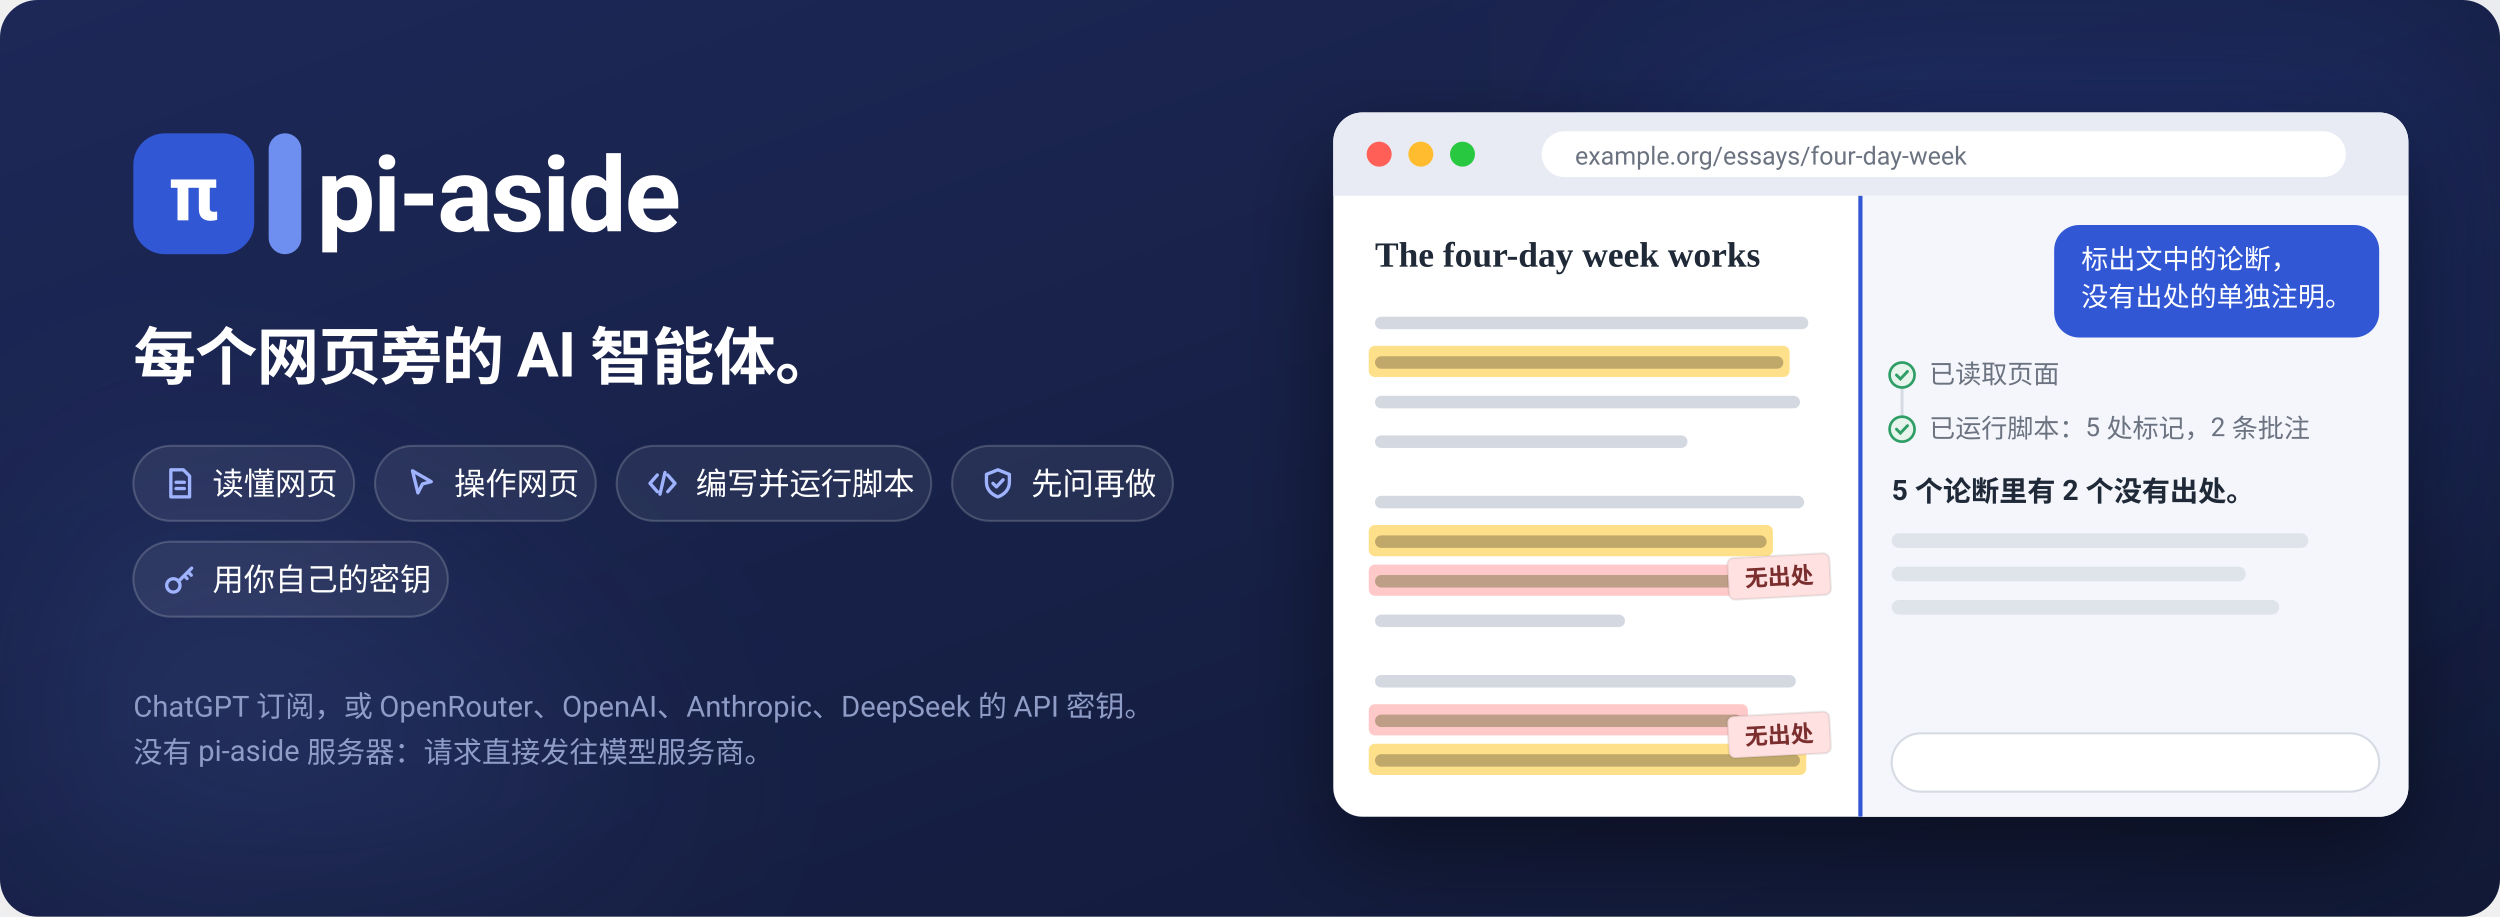
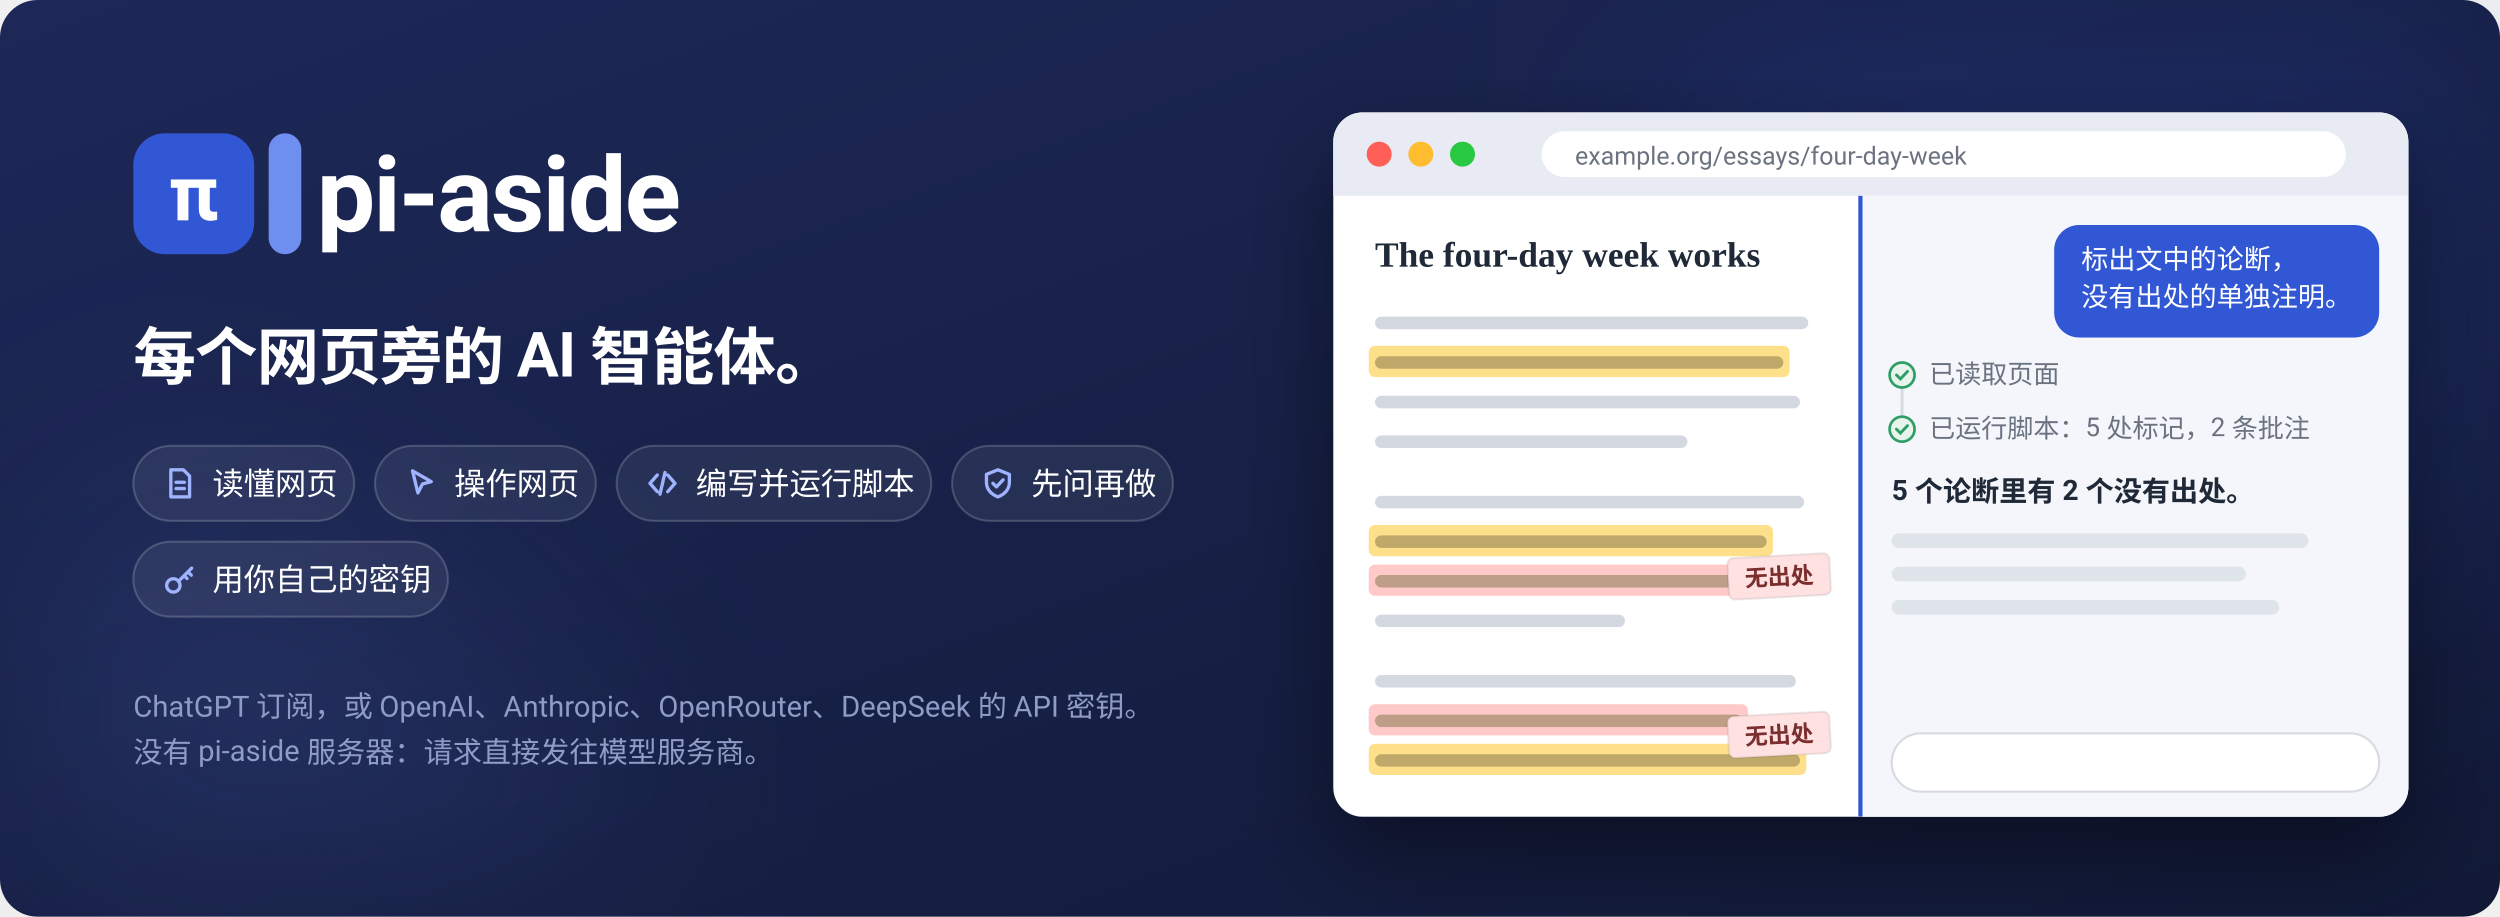
<svg xmlns="http://www.w3.org/2000/svg" width="1200" height="440" viewBox="0 0 1200 440" role="img" aria-label="pi-aside：每个网页旁的 AI 智能体。读懂网页、操作网页、编写并运行脚本、先问再做，用你自己的密钥。旁边是一篇文章，pi 直接在页面上标出了其中的论断，并注明两处没有出处。">
  <defs>
    <linearGradient id="bg" x1="0" y1="0" x2="1" y2="1">
      <stop offset="0" stop-color="#1d2858" />
      <stop offset="1" stop-color="#111936" />
    </linearGradient>
    <filter id="blur" x="-50%" y="-50%" width="200%" height="200%">
      <feGaussianBlur stdDeviation="60" />
    </filter>
    <filter id="shadow" x="-10%" y="-10%" width="120%" height="130%">
      <feDropShadow dx="0" dy="18" stdDeviation="22" flood-color="#000" flood-opacity="0.45" />
    </filter>
  </defs>
  <rect width="1200" height="440" rx="18" fill="url(#bg)" />
  <g font-family="ui-sans-serif, -apple-system, BlinkMacSystemFont, 'Segoe UI', Roboto, Helvetica, Arial, 'PingFang SC', 'Microsoft YaHei', 'Noto Sans CJK SC', sans-serif">
    <circle cx="1060" cy="30" r="260" fill="#3157d5" opacity="0.2" filter="url(#blur)" />
    <circle cx="80" cy="460" r="220" fill="#6f8ff0" opacity="0.12" filter="url(#blur)" />
    <rect x="64" y="64" width="58" height="58" rx="15.08" fill="#3157d5" />
    <text x="93" y="105.76" text-anchor="middle" font-size="37.12" font-weight="700" fill="#fff">π</text>
    <rect x="128.96" y="64" width="15.66" height="58" rx="7.83" fill="#6f8ff0" />
    <text x="152" y="111" font-size="50" font-weight="700" fill="#fff" letter-spacing="-1">pi-aside</text>
    <text x="64" y="182" font-size="30" font-weight="600" fill="#fff" letter-spacing="-0.4">每个网页旁的 AI 智能体。</text>
    <rect x="64" y="214" width="106" height="36" rx="18" fill="#ffffff" fill-opacity="0.07" stroke="#ffffff" stroke-opacity="0.18" />
    <path transform="translate(78 224)" d="M4 1.5h6l3 3v10H4z M6.5 7.5h4 M6.5 10.5h4" fill="none" stroke="#9fb3ff" stroke-width="1.6" stroke-linecap="round" stroke-linejoin="round" />
    <text x="102" y="237.5" font-size="15" fill="#fff">读懂网页</text>
    <rect x="180" y="214" width="106" height="36" rx="18" fill="#ffffff" fill-opacity="0.07" stroke="#ffffff" stroke-opacity="0.18" />
    <path transform="translate(194 224)" d="M4 2l9 5.2-4.2 1.1L6.6 12.6z" fill="none" stroke="#9fb3ff" stroke-width="1.6" stroke-linecap="round" stroke-linejoin="round" />
    <text x="218" y="237.5" font-size="15" fill="#fff">操作网页</text>
    <rect x="296" y="214" width="151" height="36" rx="18" fill="#ffffff" fill-opacity="0.07" stroke="#ffffff" stroke-opacity="0.18" />
    <path transform="translate(310 224)" d="M5.5 4 2 8l3.5 4 M10.5 4 14 8l-3.5 4 M9.2 2.8 6.8 13.2" fill="none" stroke="#9fb3ff" stroke-width="1.6" stroke-linecap="round" stroke-linejoin="round" />
    <text x="334" y="237.5" font-size="15" fill="#fff">编写并运行脚本</text>
    <rect x="457" y="214" width="106" height="36" rx="18" fill="#ffffff" fill-opacity="0.07" stroke="#ffffff" stroke-opacity="0.18" />
    <path transform="translate(471 224)" d="M8 1.5l5.5 2.2v3.8c0 3.4-2.3 5.8-5.5 7-3.2-1.2-5.5-3.6-5.5-7V3.7z M5.6 8l1.7 1.7 3.2-3.4" fill="none" stroke="#9fb3ff" stroke-width="1.6" stroke-linecap="round" stroke-linejoin="round" />
    <text x="495" y="237.5" font-size="15" fill="#fff">先问再做</text>
    <rect x="64" y="260" width="151" height="36" rx="18" fill="#ffffff" fill-opacity="0.07" stroke="#ffffff" stroke-opacity="0.18" />
    <path transform="translate(78 270)" d="M5.2 7.8a3.2 3.2 0 1 0 0.01 0z M7.6 9.1 14 2.7 M12.2 4.5l1.6 1.6 M10.4 6.3l1.4 1.4" fill="none" stroke="#9fb3ff" stroke-width="1.6" stroke-linecap="round" stroke-linejoin="round" />
    <text x="102" y="283.5" font-size="15" fill="#fff">用你自己的密钥</text>
-     <text x="64" y="344" font-size="14" fill="#8f9cc6">ChatGPT 订阅，或 OpenRouter、OpenAI、Anthropic、DeepSeek 的 API 密钥。</text>
+     <text x="64" y="344" font-size="14" fill="#8f9cc6">ChatGPT 订阅，或 OpenAI、Anthropic、OpenRouter、DeepSeek 的 API 密钥。</text>
    <text x="64" y="366" font-size="14" fill="#8f9cc6">没有 pi-aside 服务器：请求直接发往模型服务商。</text>
    <rect x="640" y="54" width="516" height="338" rx="14" fill="#fff" filter="url(#shadow)" />
    <path d="M640 68 a14 14 0 0 1 14 -14 H1142 a14 14 0 0 1 14 14 V94 H640 Z" fill="#e8ebf3" />
    <circle cx="662" cy="74" r="6" fill="#ff5f57" />
    <circle cx="682" cy="74" r="6" fill="#febc2e" />
    <circle cx="702" cy="74" r="6" fill="#28c840" />
    <rect x="740" y="63" width="386" height="22" rx="11" fill="#fff" />
    <text x="756" y="79" font-size="12" fill="#6b7280">example.org/essays/four-day-week</text>
    <path d="M892 94 H1156 V378 a14 14 0 0 1 -14 14 H892 Z" fill="#f4f6fb" />
    <rect x="892" y="94" width="2" height="298" fill="#3157d5" />
    <text x="660" y="128" font-size="17" font-weight="700" fill="#1f2937" font-family="Georgia, 'Times New Roman', serif">The four-day week works</text>
    <rect x="660" y="152" width="208" height="6" rx="3" fill="#d3d8e1" opacity="1" />
    <rect x="657" y="166" width="202" height="15" rx="3" fill="#ffe08a" />
    <rect x="660" y="171" width="196" height="6" rx="3" fill="#8a7a50" opacity="0.55" />
    <rect x="660" y="190" width="204" height="6" rx="3" fill="#d3d8e1" opacity="1" />
    <rect x="660" y="209" width="150" height="6" rx="3" fill="#d3d8e1" opacity="1" />
    <rect x="660" y="238" width="206" height="6" rx="3" fill="#d3d8e1" opacity="1" />
    <rect x="657" y="252" width="194" height="15" rx="3" fill="#ffe08a" />
    <rect x="660" y="257" width="188" height="6" rx="3" fill="#8a7a50" opacity="0.55" />
    <rect x="657" y="271" width="204" height="15" rx="3" fill="#ffc9c9" />
    <rect x="660" y="276" width="198" height="6" rx="3" fill="#8a7a50" opacity="0.55" />
    <rect x="660" y="295" width="120" height="6" rx="3" fill="#d3d8e1" opacity="1" />
    <rect x="660" y="324" width="202" height="6" rx="3" fill="#d3d8e1" opacity="1" />
    <rect x="657" y="338" width="182" height="15" rx="3" fill="#ffc9c9" />
    <rect x="660" y="343" width="176" height="6" rx="3" fill="#8a7a50" opacity="0.55" />
    <rect x="657" y="357" width="210" height="15" rx="3" fill="#ffe08a" />
    <rect x="660" y="362" width="204" height="6" rx="3" fill="#8a7a50" opacity="0.55" />
    <g transform="rotate(-3 829 268)">
      <rect x="829" y="268" width="49" height="20" rx="3" fill="#ffe1e1" stroke="#00000014" />
      <text x="837" y="282" font-size="11" font-weight="600" fill="#7a2e2e">无出处</text>
    </g>
    <g transform="rotate(-3 829 344)">
      <rect x="829" y="344" width="49" height="20" rx="3" fill="#ffe1e1" stroke="#00000014" />
      <text x="837" y="358" font-size="11" font-weight="600" fill="#7a2e2e">无出处</text>
    </g>
    <rect x="986" y="108" width="156" height="54" rx="12" fill="#3157d5" />
    <text x="999" y="129" font-size="13" fill="#fff">标出文中的论断，</text>
    <text x="999" y="147" font-size="13" fill="#fff">没有出处的单独注明。</text>
    <rect x="912.3" y="180" width="1.4" height="26" fill="#d6dae3" />
    <circle cx="913" cy="180" r="6" fill="#e6f4ec" stroke="#2f9e66" stroke-width="1.3" />
    <path d="M910.3 180 l1.9 1.9 3.4-3.6" fill="none" stroke="#2f9e66" stroke-width="1.4" stroke-linecap="round" />
    <text x="926" y="184" font-size="12.5" fill="#6b7280">已读取页面</text>
    <circle cx="913" cy="206" r="6" fill="#e6f4ec" stroke="#2f9e66" stroke-width="1.3" />
    <path d="M910.3 206 l1.9 1.9 3.4-3.6" fill="none" stroke="#2f9e66" stroke-width="1.4" stroke-linecap="round" />
    <text x="926" y="210" font-size="12.5" fill="#6b7280">已运行脚本：5 处标记，2 条批注</text>
    <text x="908" y="240" font-size="13.5" font-weight="700" fill="#1f2937">5 个论断里有 2 个没有出处。</text>
    <rect x="908" y="256" width="200" height="7" rx="3.5" fill="#dfe3ea" />
    <rect x="908" y="272" width="170" height="7" rx="3.5" fill="#dfe3ea" />
    <rect x="908" y="288" width="186" height="7" rx="3.5" fill="#dfe3ea" />
    <rect x="908" y="352" width="234" height="28" rx="14" fill="#fff" stroke="#d6dae3" />
  </g>
</svg>
